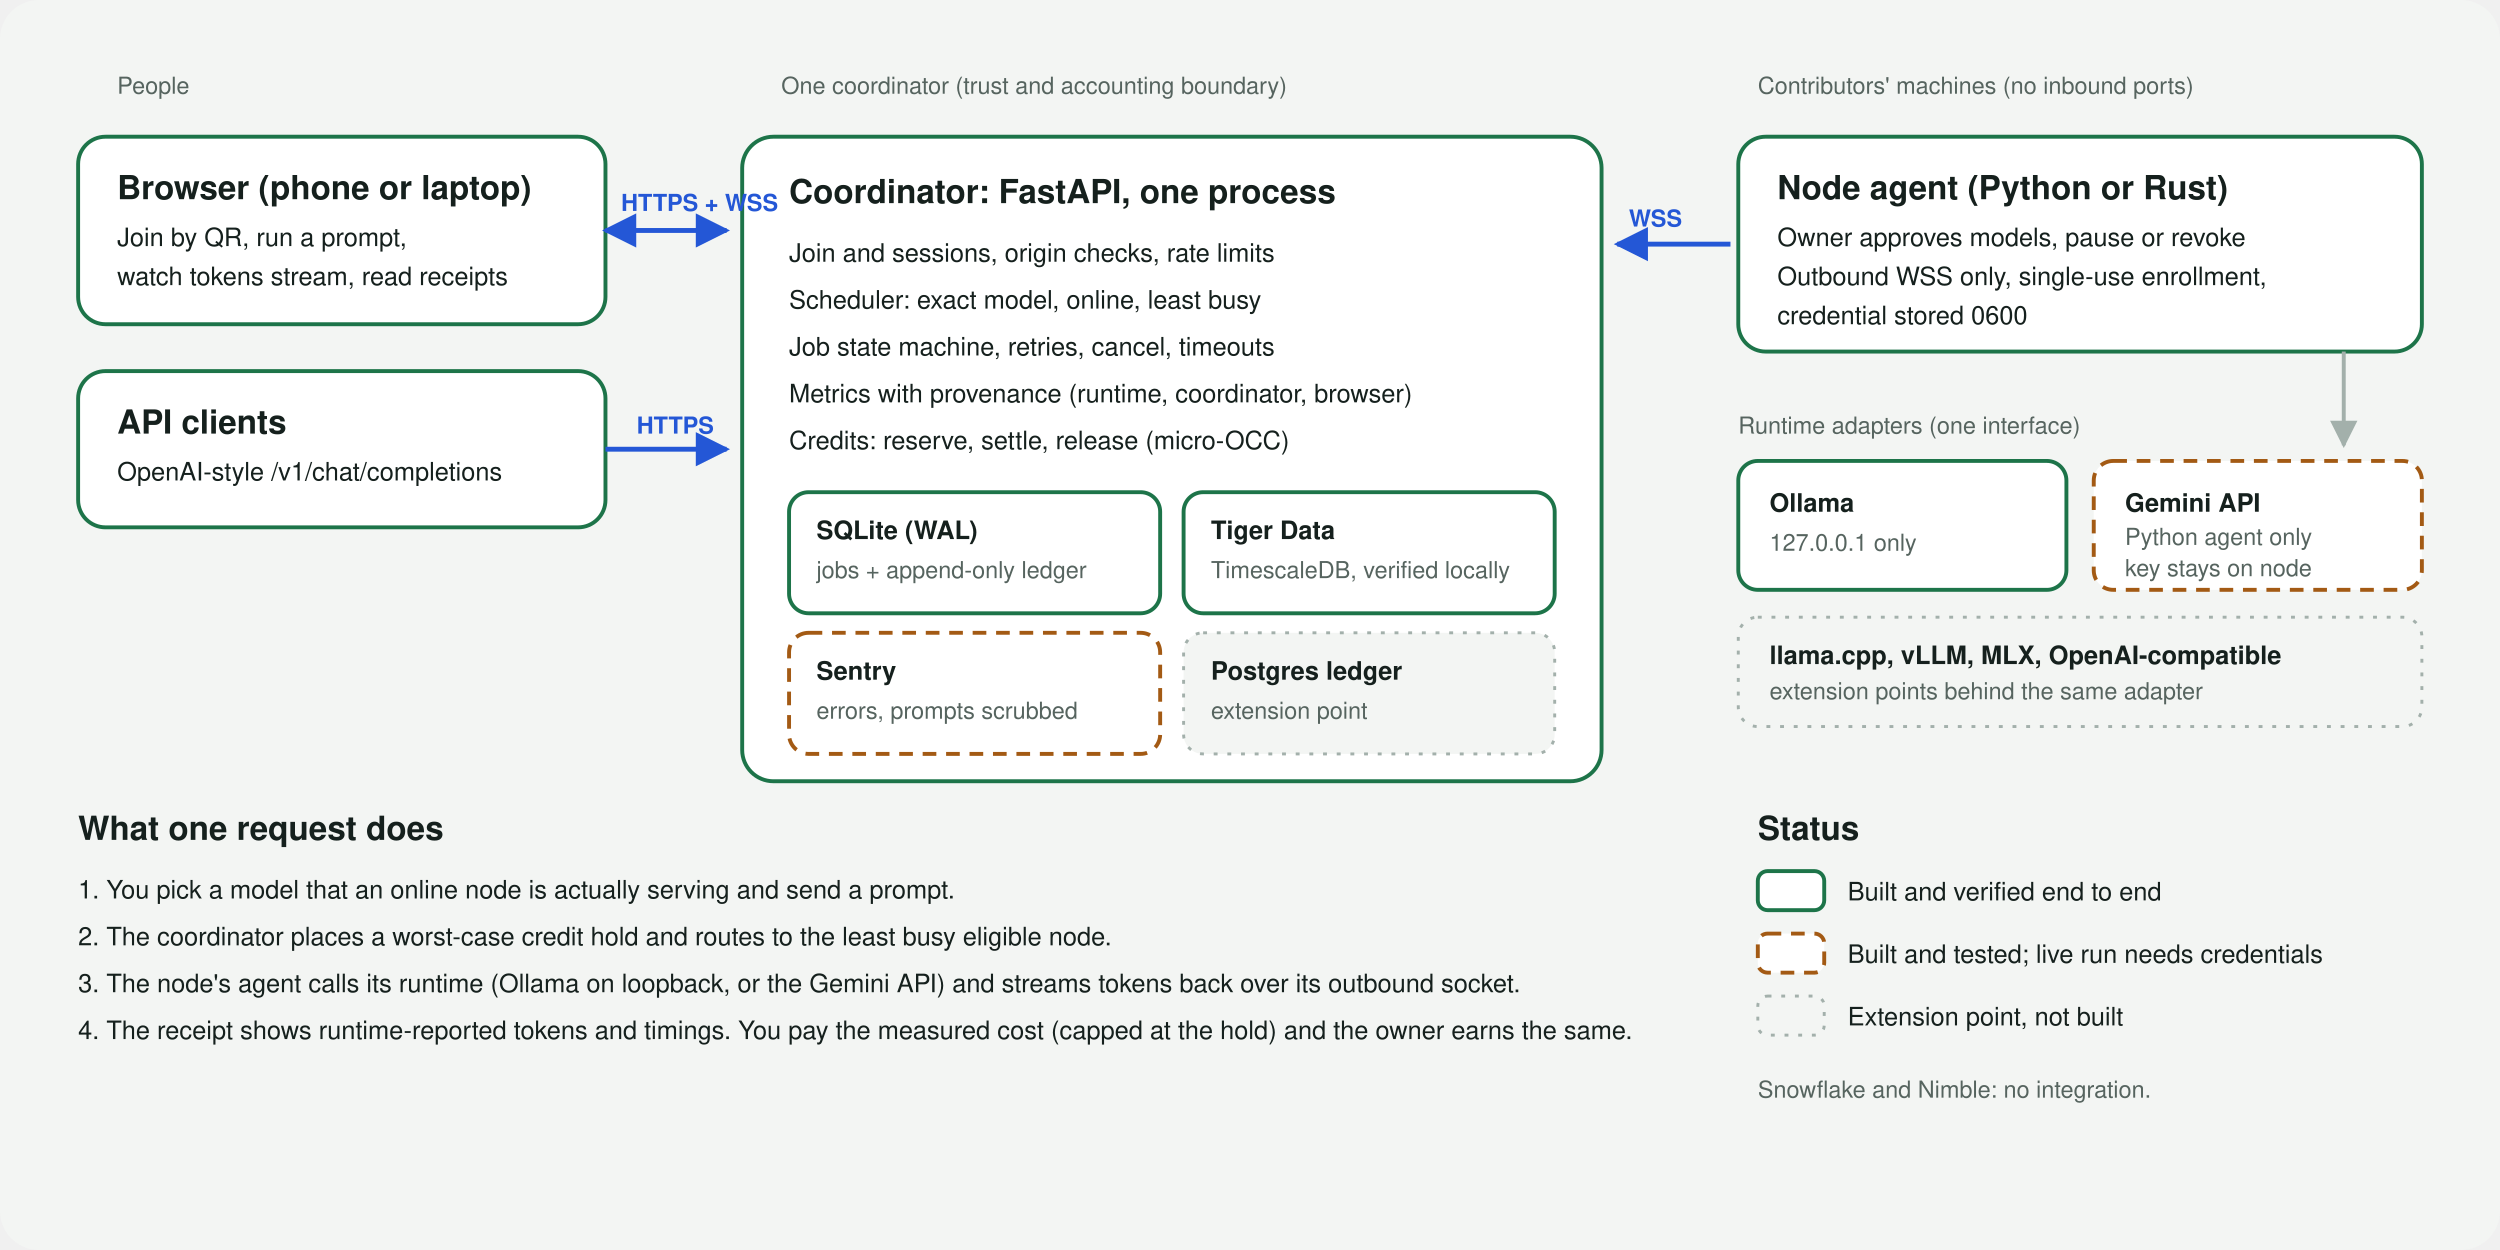
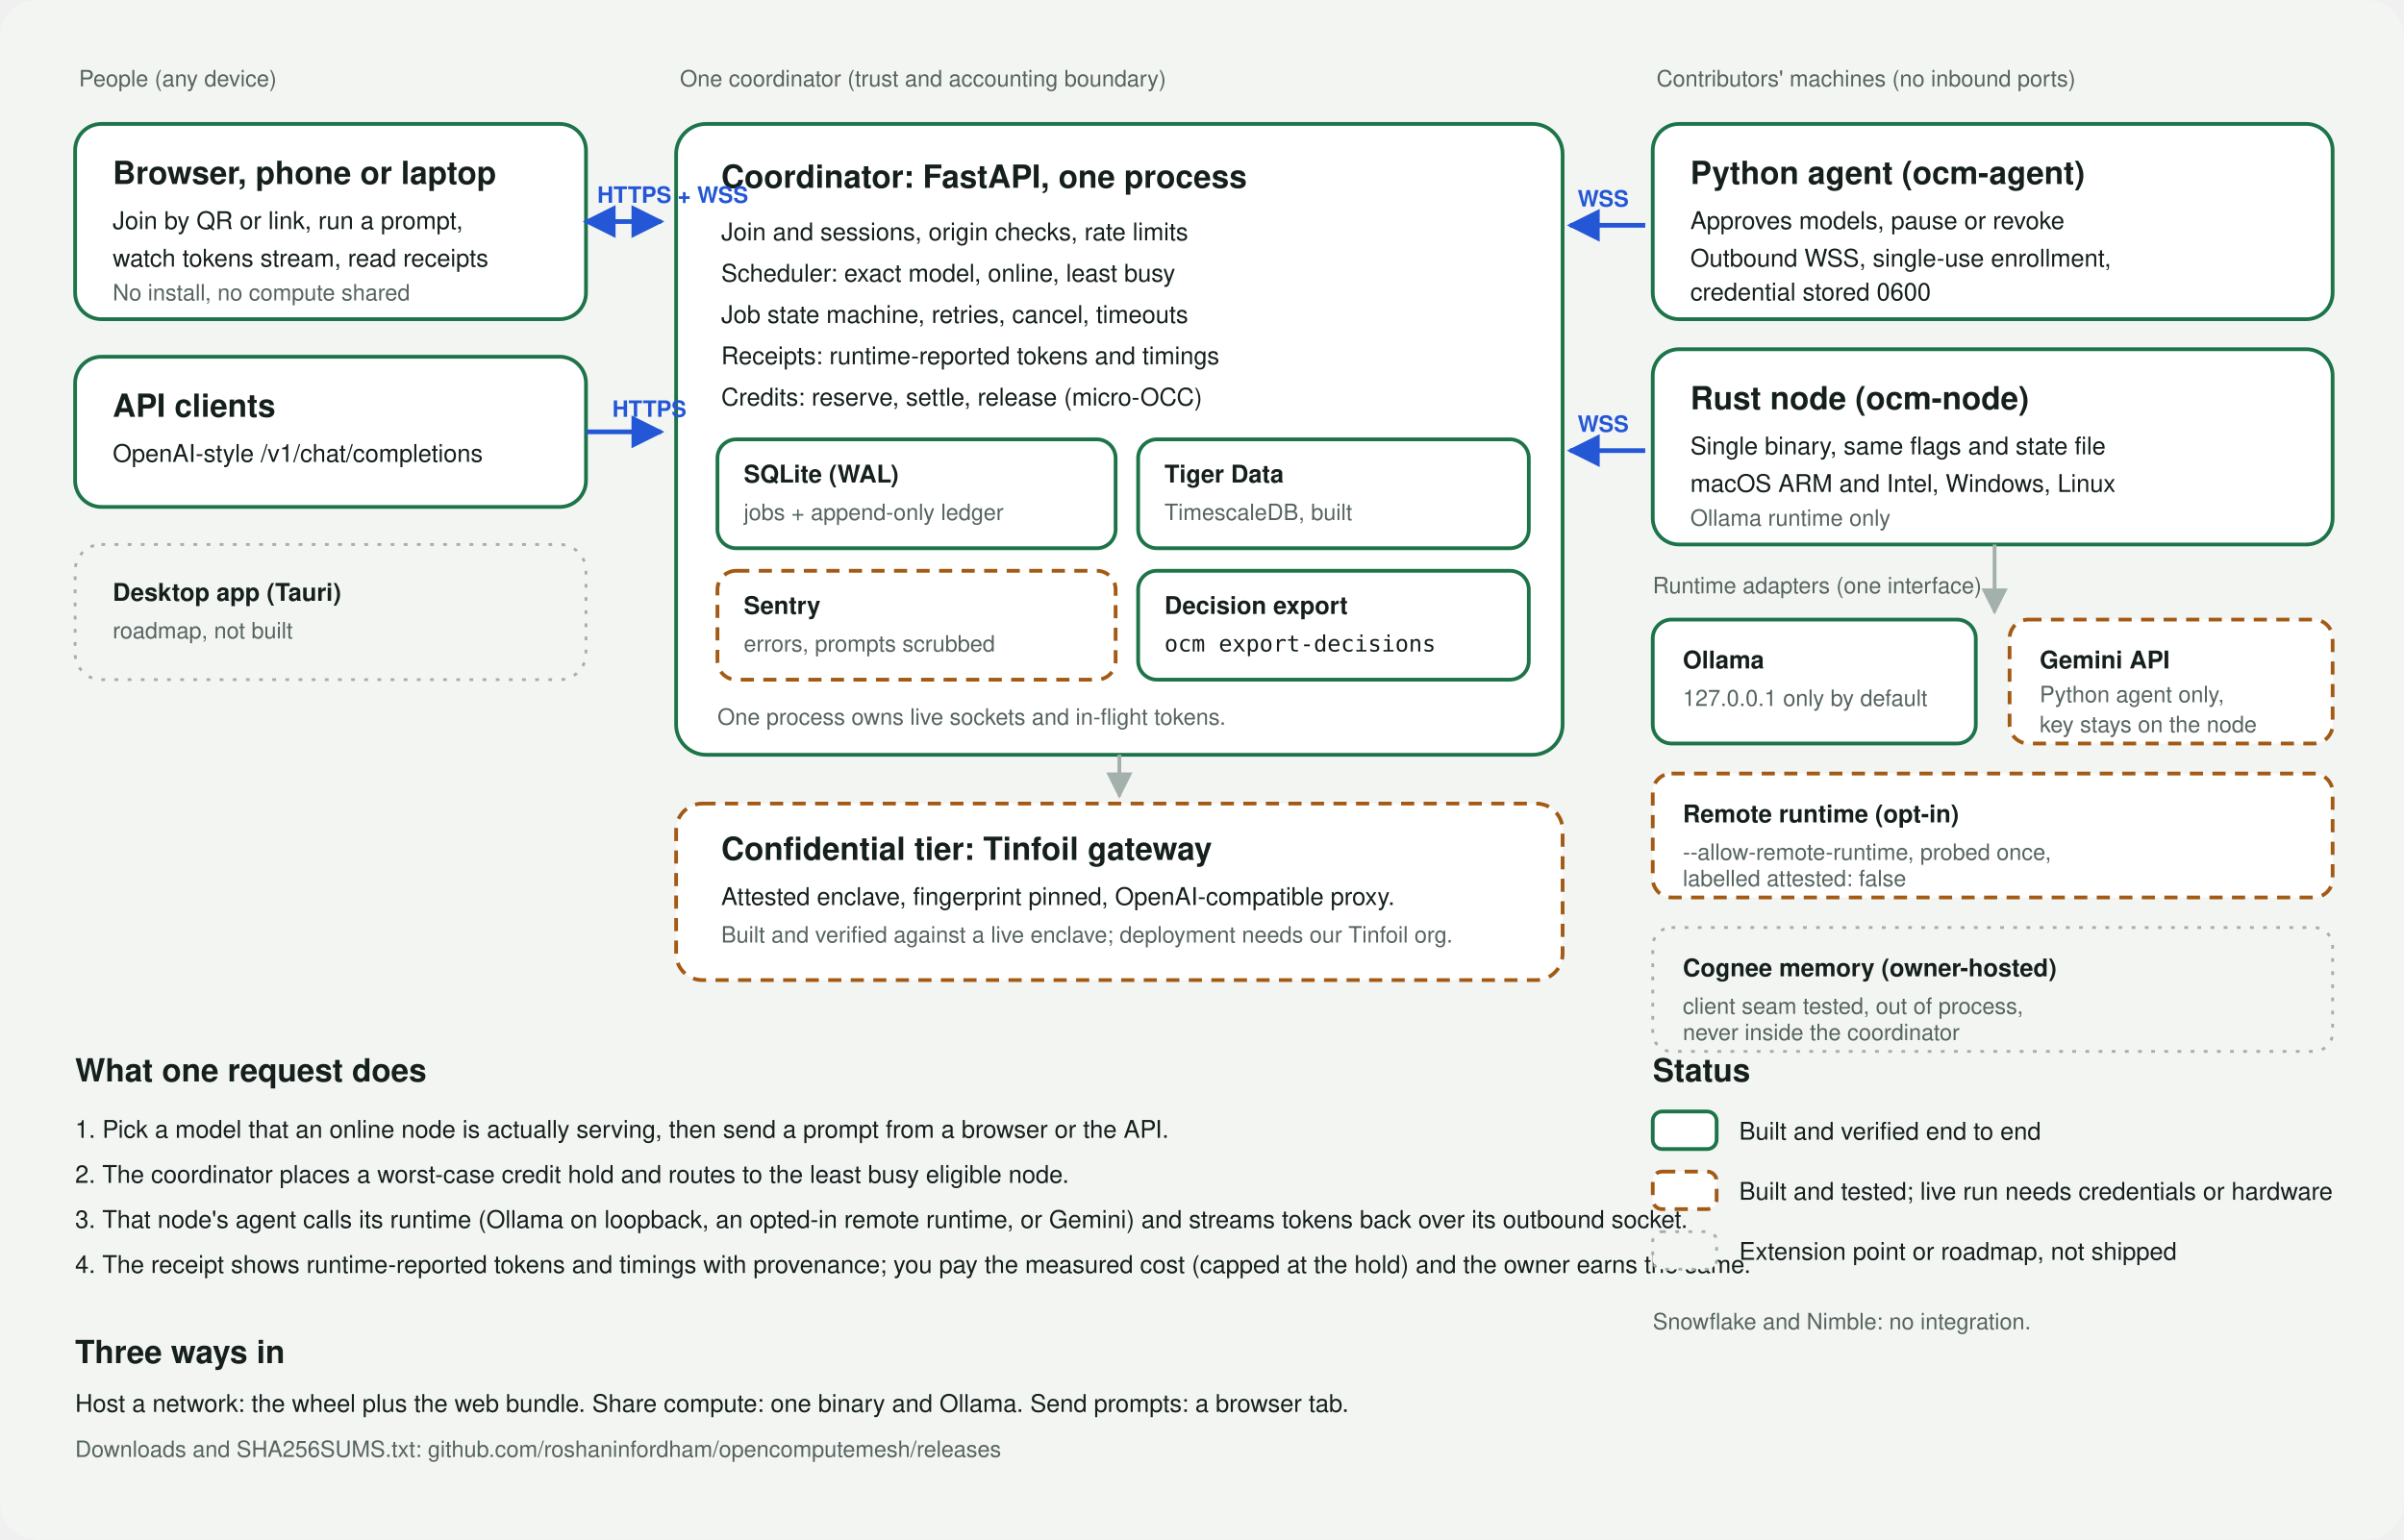
- <svg xmlns="http://www.w3.org/2000/svg" width="1280" height="640" viewBox="0 0 1280 640" role="img" aria-label="OpenComputeMesh architecture: browsers and API clients talk to one coordinator; node agents connect outbound and run models through pluggable runtime adapters">
+ <svg xmlns="http://www.w3.org/2000/svg" width="1280" height="820" viewBox="0 0 1280 820" role="img" aria-label="OpenComputeMesh architecture: browsers and API clients talk to one coordinator that schedules jobs, records receipts and moves credits; Python and Rust node agents connect outbound to run models on local Ollama, an opted-in remote runtime or Gemini; an optional Tinfoil attested tier and a Cognee memory service sit behind the same interfaces">
  <defs>
    <style>
      .t { font-family: -apple-system, BlinkMacSystemFont, "Segoe UI", Helvetica, Arial, sans-serif; }
      .h { font-size: 17px; font-weight: 700; fill: #15201d; }
      .b { font-size: 13px; fill: #15201d; }
      .s { font-size: 12px; fill: #56645f; }
+       .m { font-size: 12px; fill: #15201d; font-family: ui-monospace, SFMono-Regular, Menlo, monospace; }
      .lbl { font-size: 12px; fill: #2457d6; font-weight: 600; }
      .box { fill: #ffffff; stroke: #d6ddda; stroke-width: 2; }
      .ok { fill: #ffffff; stroke: #1d7449; stroke-width: 2; }
      .cred { fill: #ffffff; stroke: #a35a14; stroke-width: 2; stroke-dasharray: 7 5; }
      .ext { fill: #f3f5f3; stroke: #a3b0ab; stroke-width: 1.5; stroke-dasharray: 2 5; }
      .wire { stroke: #2457d6; stroke-width: 2.5; fill: none; }
      .soft { stroke: #a3b0ab; stroke-width: 2; fill: none; }
    </style>
    <marker id="a" viewBox="0 0 10 10" refX="9" refY="5" markerWidth="7" markerHeight="7" orient="auto-start-reverse">
      <path d="M0 0L10 5L0 10z" fill="#2457d6" />
    </marker>
    <marker id="g" viewBox="0 0 10 10" refX="9" refY="5" markerWidth="7" markerHeight="7" orient="auto-start-reverse">
      <path d="M0 0L10 5L0 10z" fill="#a3b0ab" />
    </marker>
  </defs>
-   <rect width="1280" height="640" rx="20" fill="#f3f5f3" />
+   <rect width="1280" height="820" rx="20" fill="#f3f5f3" />
  <g class="t s">
-     <text x="60" y="48">People</text>
-     <text x="400" y="48">One coordinator (trust and accounting boundary)</text>
-     <text x="900" y="48">Contributors' machines (no inbound ports)</text>
+     <text x="42" y="46">People (any device)</text>
+     <text x="362" y="46">One coordinator (trust and accounting boundary)</text>
+     <text x="882" y="46">Contributors' machines (no inbound ports)</text>
  </g>
-   <rect x="40" y="70" width="270" height="96" rx="14" class="ok" />
-   <text x="60" y="102" class="t h">Browser (phone or laptop)</text>
-   <text x="60" y="126" class="t b">Join by QR, run a prompt,</text>
-   <text x="60" y="146" class="t b">watch tokens stream, read receipts</text>
-   <rect x="40" y="190" width="270" height="80" rx="14" class="ok" />
+   <rect x="40" y="66" width="272" height="104" rx="14" class="ok" />
+   <text x="60" y="98" class="t h">Browser, phone or laptop</text>
+   <text x="60" y="122" class="t b">Join by QR or link, run a prompt,</text>
+   <text x="60" y="142" class="t b">watch tokens stream, read receipts</text>
+   <text x="60" y="160" class="t s">No install, no compute shared</text>
+   <rect x="40" y="190" width="272" height="80" rx="14" class="ok" />
  <text x="60" y="222" class="t h">API clients</text>
  <text x="60" y="246" class="t b">OpenAI-style /v1/chat/completions</text>
-   <rect x="380" y="70" width="440" height="330" rx="16" class="ok" />
-   <text x="404" y="104" class="t h">Coordinator: FastAPI, one process</text>
+   <rect x="40" y="290" width="272" height="72" rx="14" class="ext" />
+   <text x="60" y="320" class="t b" font-weight="600">Desktop app (Tauri)</text>
+   <text x="60" y="340" class="t s">roadmap, not built</text>
+   <rect x="360" y="66" width="472" height="336" rx="16" class="ok" />
+   <text x="384" y="100" class="t h">Coordinator: FastAPI, one process</text>
  <g class="t b">
-     <text x="404" y="134">Join and sessions, origin checks, rate limits</text>
-     <text x="404" y="158">Scheduler: exact model, online, least busy</text>
-     <text x="404" y="182">Job state machine, retries, cancel, timeouts</text>
-     <text x="404" y="206">Metrics with provenance (runtime, coordinator, browser)</text>
-     <text x="404" y="230">Credits: reserve, settle, release (micro-OCC)</text>
+     <text x="384" y="128">Join and sessions, origin checks, rate limits</text>
+     <text x="384" y="150">Scheduler: exact model, online, least busy</text>
+     <text x="384" y="172">Job state machine, retries, cancel, timeouts</text>
+     <text x="384" y="194">Receipts: runtime-reported tokens and timings</text>
+     <text x="384" y="216">Credits: reserve, settle, release (micro-OCC)</text>
  </g>
-   <rect x="404" y="252" width="190" height="62" rx="10" class="ok" />
-   <text x="418" y="276" class="t b" font-weight="600">SQLite (WAL)</text>
-   <text x="418" y="296" class="t s">jobs + append-only ledger</text>
-   <rect x="606" y="252" width="190" height="62" rx="10" class="ok" />
-   <text x="620" y="276" class="t b" font-weight="600">Tiger Data</text>
-   <text x="620" y="296" class="t s">TimescaleDB, verified locally</text>
-   <rect x="404" y="324" width="190" height="62" rx="10" class="cred" />
-   <text x="418" y="348" class="t b" font-weight="600">Sentry</text>
-   <text x="418" y="368" class="t s">errors, prompts scrubbed</text>
-   <rect x="606" y="324" width="190" height="62" rx="10" class="ext" />
-   <text x="620" y="348" class="t b" font-weight="600">Postgres ledger</text>
-   <text x="620" y="368" class="t s">extension point</text>
-   <rect x="890" y="70" width="350" height="110" rx="14" class="ok" />
-   <text x="910" y="102" class="t h">Node agent (Python or Rust)</text>
-   <text x="910" y="126" class="t b">Owner approves models, pause or revoke</text>
-   <text x="910" y="146" class="t b">Outbound WSS only, single-use enrollment,</text>
-   <text x="910" y="166" class="t b">credential stored 0600</text>
-   <text x="890" y="222" class="t s">Runtime adapters (one interface)</text>
-   <rect x="890" y="236" width="168" height="66" rx="10" class="ok" />
-   <text x="906" y="262" class="t b" font-weight="600">Ollama</text>
-   <text x="906" y="282" class="t s">127.0.0.1 only</text>
-   <rect x="1072" y="236" width="168" height="66" rx="10" class="cred" />
-   <text x="1088" y="262" class="t b" font-weight="600">Gemini API</text>
-   <text x="1088" y="279" class="t s">Python agent only</text>
-   <text x="1088" y="295" class="t s">key stays on node</text>
-   <rect x="890" y="316" width="350" height="56" rx="10" class="ext" />
-   <text x="906" y="340" class="t b" font-weight="600">llama.cpp, vLLM, MLX, OpenAI-compatible</text>
-   <text x="906" y="358" class="t s">extension points behind the same adapter</text>
-   <path d="M310 118 H372" class="wire" marker-end="url(#a)" marker-start="url(#a)" />
+   <rect x="382" y="234" width="212" height="58" rx="10" class="ok" />
+   <text x="396" y="257" class="t b" font-weight="600">SQLite (WAL)</text>
+   <text x="396" y="277" class="t s">jobs + append-only ledger</text>
+   <rect x="606" y="234" width="208" height="58" rx="10" class="ok" />
+   <text x="620" y="257" class="t b" font-weight="600">Tiger Data</text>
+   <text x="620" y="277" class="t s">TimescaleDB, built</text>
+   <rect x="382" y="304" width="212" height="58" rx="10" class="cred" />
+   <text x="396" y="327" class="t b" font-weight="600">Sentry</text>
+   <text x="396" y="347" class="t s">errors, prompts scrubbed</text>
+   <rect x="606" y="304" width="208" height="58" rx="10" class="ok" />
+   <text x="620" y="327" class="t b" font-weight="600">Decision export</text>
+   <text x="620" y="347" class="t m">ocm export-decisions</text>
+   <text x="382" y="386" class="t s">One process owns live sockets and in-flight tokens.</text>
+   <rect x="360" y="428" width="472" height="94" rx="14" class="cred" />
+   <text x="384" y="458" class="t h">Confidential tier: Tinfoil gateway</text>
+   <text x="384" y="482" class="t b">Attested enclave, fingerprint pinned, OpenAI-compatible proxy.</text>
+   <text x="384" y="502" class="t s">Built and verified against a live enclave; deployment needs our Tinfoil org.</text>
+   <rect x="880" y="66" width="362" height="104" rx="14" class="ok" />
+   <text x="900" y="98" class="t h">Python agent (ocm-agent)</text>
+   <text x="900" y="122" class="t b">Approves models, pause or revoke</text>
+   <text x="900" y="142" class="t b">Outbound WSS, single-use enrollment,</text>
+   <text x="900" y="160" class="t b">credential stored 0600</text>
+   <rect x="880" y="186" width="362" height="104" rx="14" class="ok" />
+   <text x="900" y="218" class="t h">Rust node (ocm-node)</text>
+   <text x="900" y="242" class="t b">Single binary, same flags and state file</text>
+   <text x="900" y="262" class="t b">macOS ARM and Intel, Windows, Linux</text>
+   <text x="900" y="280" class="t s">Ollama runtime only</text>
+   <text x="880" y="316" class="t s">Runtime adapters (one interface)</text>
+   <rect x="880" y="330" width="172" height="66" rx="10" class="ok" />
+   <text x="896" y="356" class="t b" font-weight="600">Ollama</text>
+   <text x="896" y="376" class="t s">127.0.0.1 only by default</text>
+   <rect x="1070" y="330" width="172" height="66" rx="10" class="cred" />
+   <text x="1086" y="356" class="t b" font-weight="600">Gemini API</text>
+   <text x="1086" y="374" class="t s">Python agent only,</text>
+   <text x="1086" y="390" class="t s">key stays on the node</text>
+   <rect x="880" y="412" width="362" height="66" rx="10" class="cred" />
+   <text x="896" y="438" class="t b" font-weight="600">Remote runtime (opt-in)</text>
+   <text x="896" y="458" class="t s">--allow-remote-runtime, probed once,</text>
+   <text x="896" y="472" class="t s">labelled attested: false</text>
+   <rect x="880" y="494" width="362" height="66" rx="10" class="ext" />
+   <text x="896" y="520" class="t b" font-weight="600">Cognee memory (owner-hosted)</text>
+   <text x="896" y="540" class="t s">client seam tested, out of process,</text>
+   <text x="896" y="554" class="t s">never inside the coordinator</text>
+   <path d="M312 118 H352" class="wire" marker-end="url(#a)" marker-start="url(#a)" />
  <text x="318" y="108" class="t lbl">HTTPS + WSS</text>
-   <path d="M310 230 H372" class="wire" marker-end="url(#a)" />
+   <path d="M312 230 H352" class="wire" marker-end="url(#a)" />
  <text x="326" y="222" class="t lbl">HTTPS</text>
-   <path d="M886 125 H828" class="wire" marker-end="url(#a)" />
-   <text x="834" y="116" class="t lbl">WSS</text>
-   <path d="M1200 180 V228" class="soft" marker-end="url(#g)" />
-   <g transform="translate(40 430)">
+   <path d="M876 120 H836" class="wire" marker-end="url(#a)" />
+   <text x="840" y="110" class="t lbl">WSS</text>
+   <path d="M876 240 H836" class="wire" marker-end="url(#a)" />
+   <text x="840" y="230" class="t lbl">WSS</text>
+   <path d="M1062 290 V326" class="soft" marker-end="url(#g)" />
+   <path d="M596 402 V424" class="soft" marker-end="url(#g)" />
+   <g transform="translate(40 576)">
    <text x="0" y="0" class="t h">What one request does</text>
    <g class="t b">
-       <text x="0" y="30">1. You pick a model that an online node is actually serving and send a prompt.</text>
+       <text x="0" y="30">1. Pick a model that an online node is actually serving, then send a prompt from a browser or the API.</text>
      <text x="0" y="54">2. The coordinator places a worst-case credit hold and routes to the least busy eligible node.</text>
-       <text x="0" y="78">3. The node's agent calls its runtime (Ollama on loopback, or the Gemini API) and streams tokens back over its outbound socket.</text>
-       <text x="0" y="102">4. The receipt shows runtime-reported tokens and timings. You pay the measured cost (capped at the hold) and the owner earns the same.</text>
+       <text x="0" y="78">3. That node's agent calls its runtime (Ollama on loopback, an opted-in remote runtime, or Gemini) and streams tokens back over its outbound socket.</text>
+       <text x="0" y="102">4. The receipt shows runtime-reported tokens and timings with provenance; you pay the measured cost (capped at the hold) and the owner earns the same.</text>
    </g>
  </g>
-   <g transform="translate(900 430)">
+   <g transform="translate(880 576)">
    <text x="0" y="0" class="t h">Status</text>
    <rect x="0" y="16" width="34" height="20" rx="5" class="ok" />
    <text x="46" y="31" class="t b">Built and verified end to end</text>
    <rect x="0" y="48" width="34" height="20" rx="5" class="cred" />
-     <text x="46" y="63" class="t b">Built and tested; live run needs credentials</text>
+     <text x="46" y="63" class="t b">Built and tested; live run needs credentials or hardware</text>
    <rect x="0" y="80" width="34" height="20" rx="5" class="ext" />
-     <text x="46" y="95" class="t b">Extension point, not built</text>
+     <text x="46" y="95" class="t b">Extension point or roadmap, not shipped</text>
    <text x="0" y="132" class="t s">Snowflake and Nimble: no integration.</text>
  </g>
+   <g transform="translate(40 726)">
+     <text x="0" y="0" class="t h">Three ways in</text>
+     <text x="0" y="26" class="t b">Host a network: the wheel plus the web bundle. Share compute: one binary and Ollama. Send prompts: a browser tab.</text>
+     <text x="0" y="50" class="t s">Downloads and SHA256SUMS.txt: github.com/roshaninfordham/opencomputemesh/releases</text>
+   </g>
</svg>
